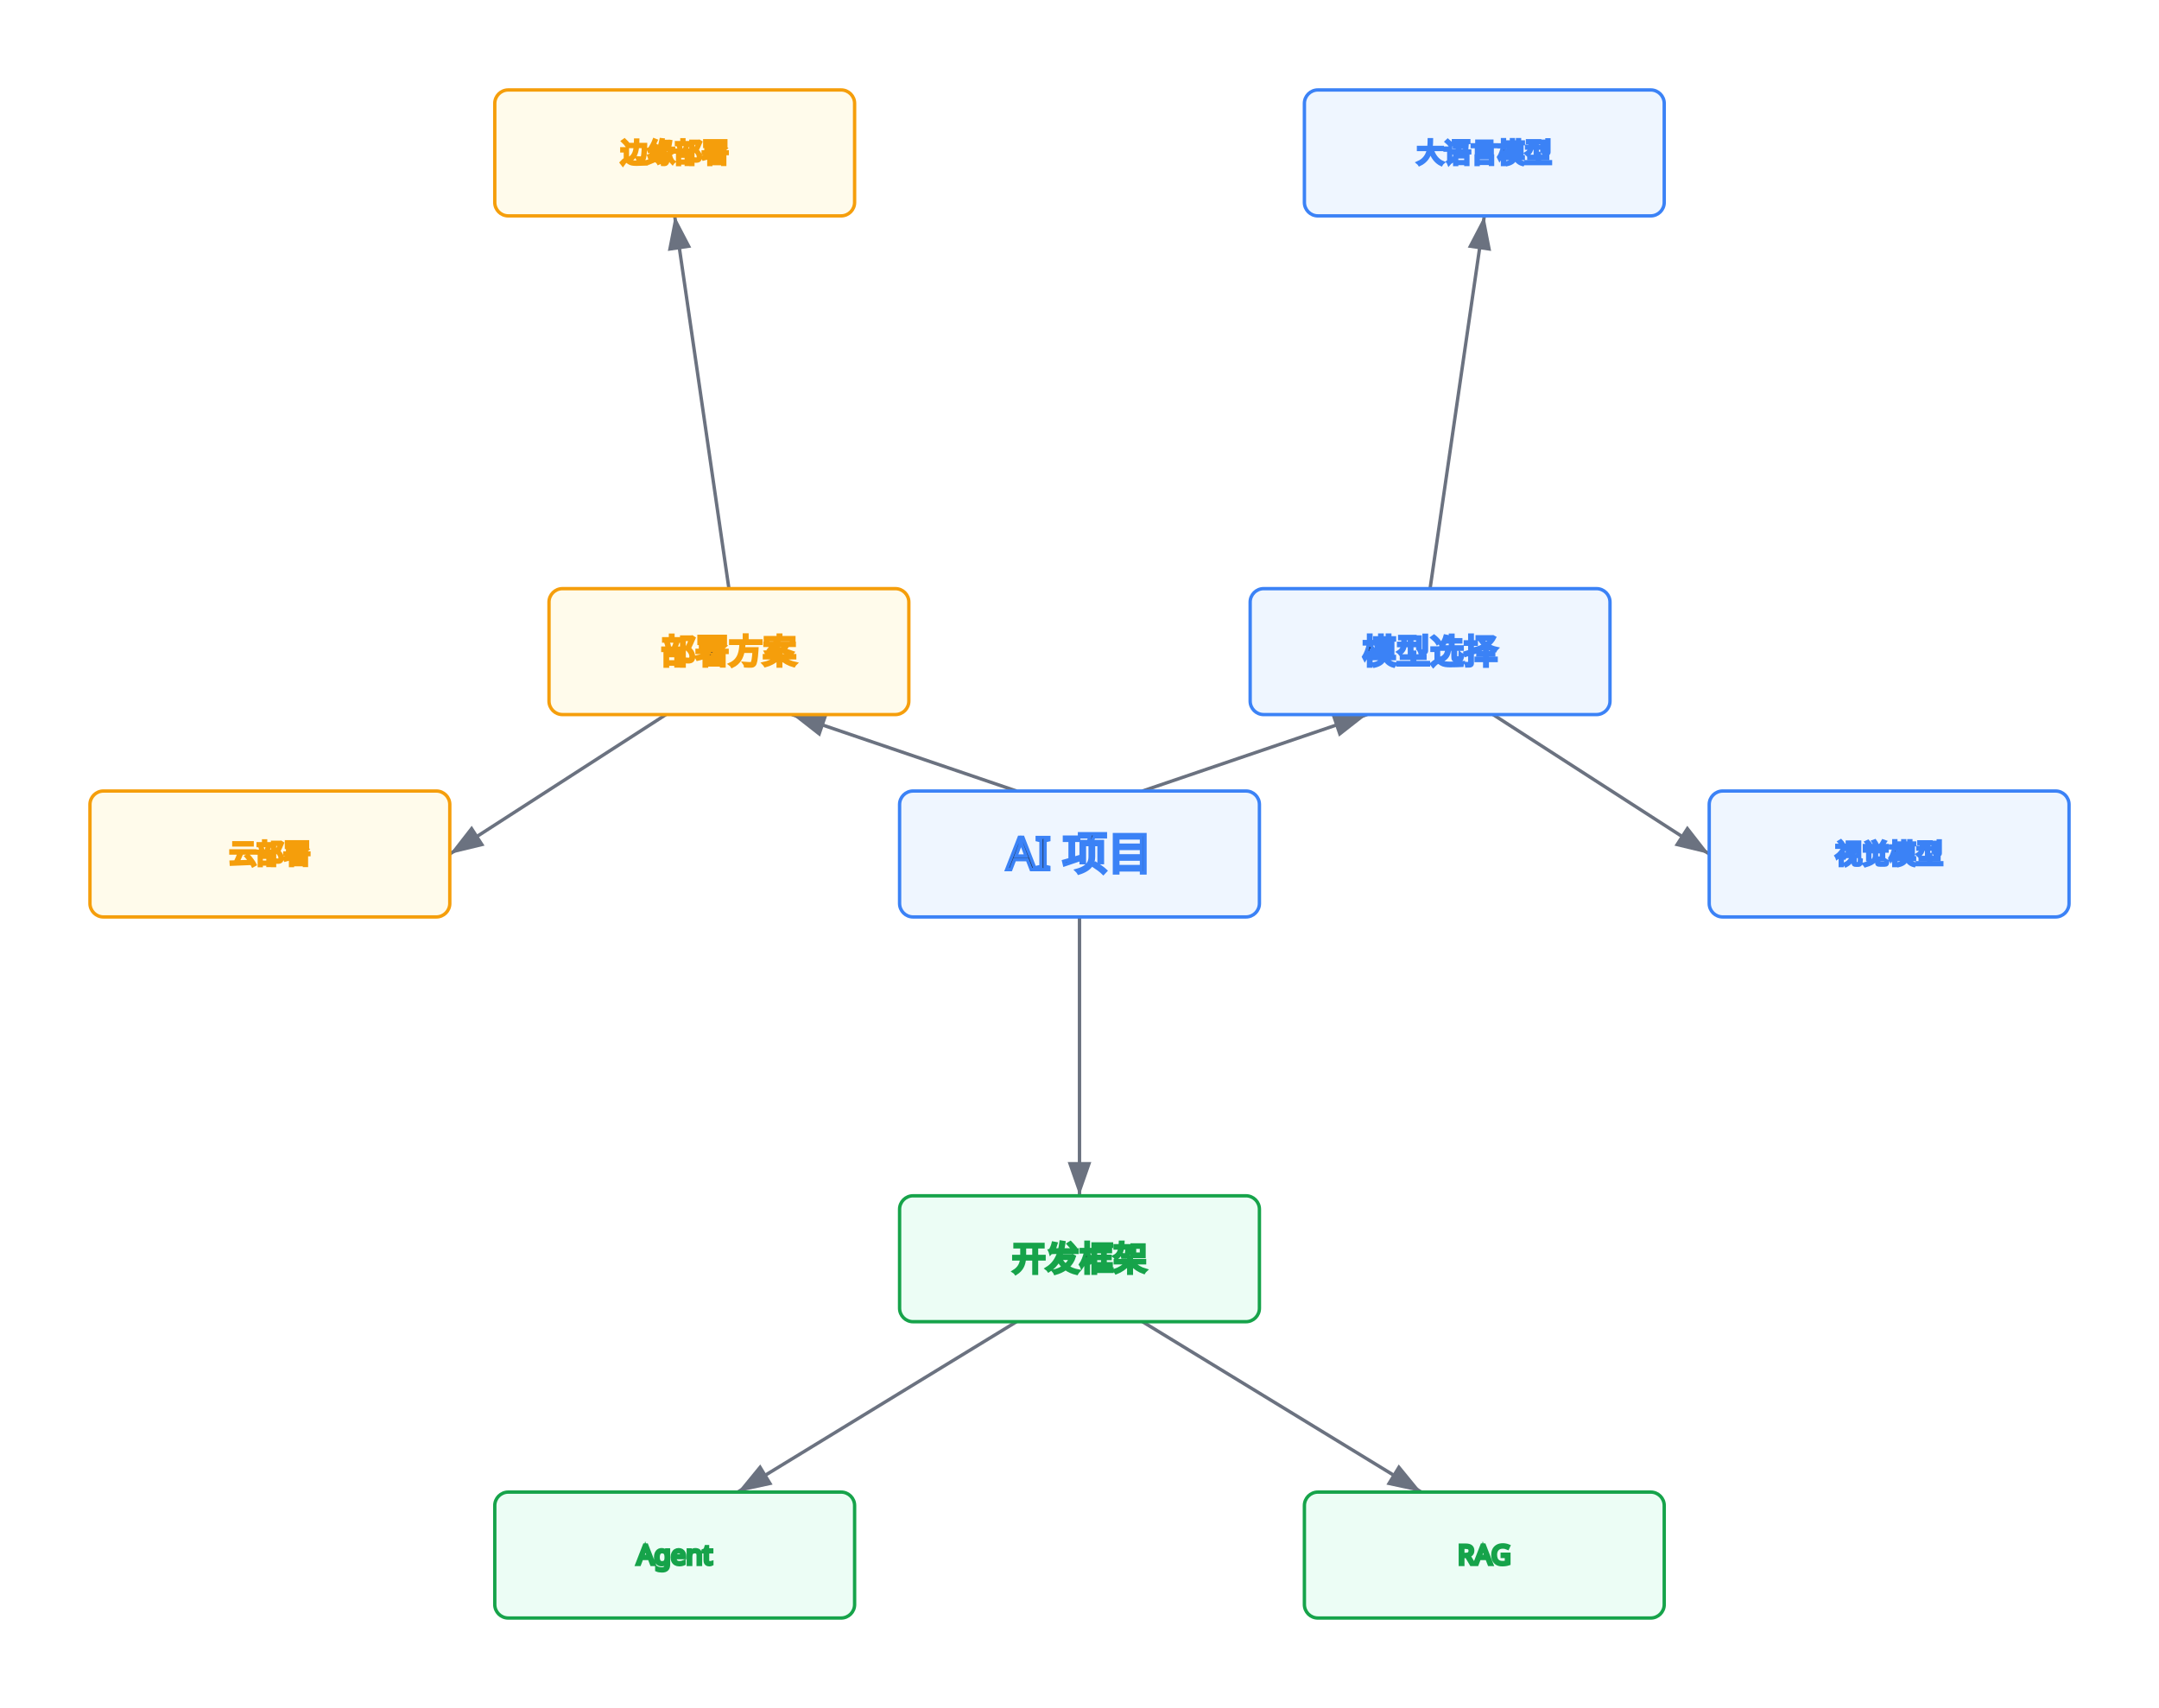
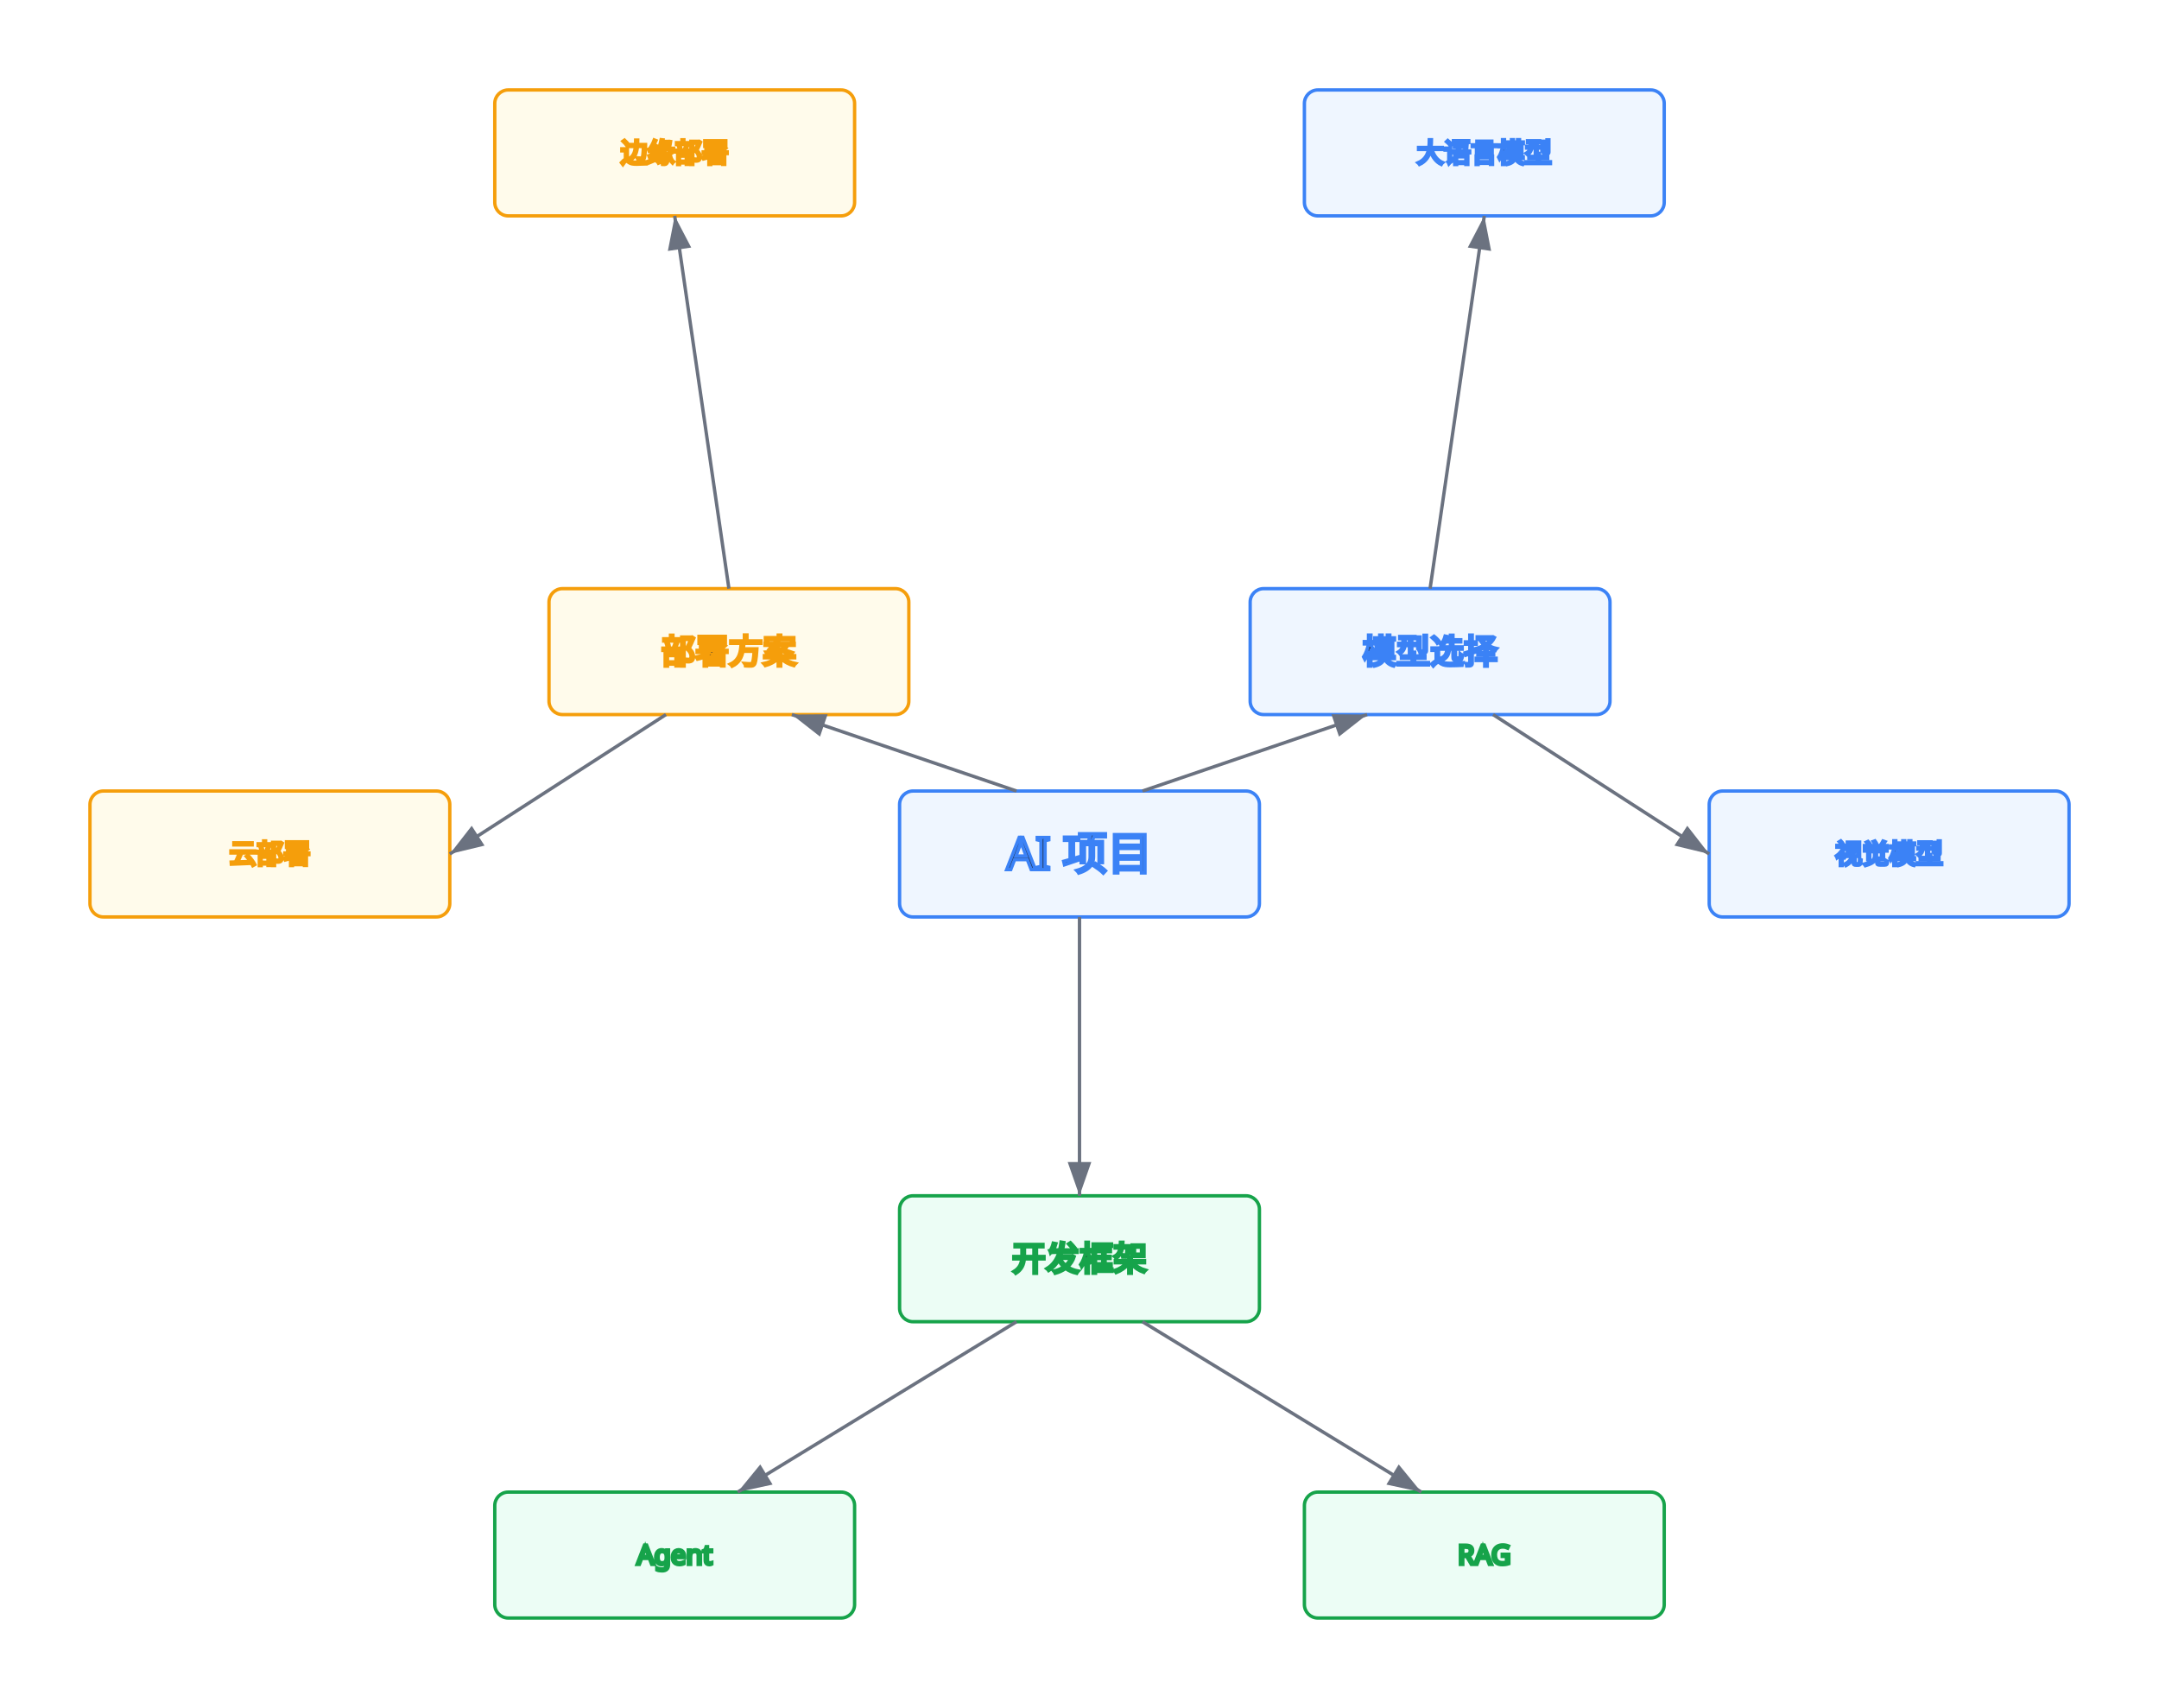
<svg xmlns="http://www.w3.org/2000/svg" width="960" height="759.538" viewBox="0 0 960 759.538">
  <defs>
    <marker id="arrowhead" markerWidth="10" markerHeight="7" refX="10" refY="3.5" orient="auto">
      <polygon points="0 0, 10 3.5, 0 7" fill="#6b7280" />
    </marker>
    <marker id="arrowhead-purple" markerWidth="10" markerHeight="7" refX="10" refY="3.5" orient="auto">
      <polygon points="0 0, 10 3.5, 0 7" fill="#7c3aed" />
    </marker>
  </defs>
-   <style>.lgdl-anchors{opacity:0;pointer-events:none;transition:opacity .12s ease}.lgdl-node:hover + .lgdl-anchors,.lgdl-class:hover + .lgdl-anchors{opacity:1}</style>
+   <style>.lgdl-anchors,.lgdl-edge-anchors{opacity:0;pointer-events:none;transition:opacity .12s ease}.lgdl-node:hover + .lgdl-anchors,.lgdl-class:hover + .lgdl-anchors{opacity:1}.lgdl-edge:hover + .lgdl-edge-anchors,.lgdl-aggregate-edge:hover + .lgdl-edge-anchors{opacity:1}</style>
  <rect x="0" y="0" width="960" height="759.538" fill="#ffffff" />
-   <g class="lgdl-edge">
-     <path d="M 508,351.769 L 607.885,317.769" fill="none" stroke="#6b7280" stroke-width="1.5" marker-end="url(#arrowhead)" />
-   </g>
-   <g class="lgdl-edge">
-     <path d="M 480,407.769 L 480,531.769" fill="none" stroke="#6b7280" stroke-width="1.5" marker-end="url(#arrowhead)" />
-   </g>
-   <g class="lgdl-edge">
-     <path d="M 452,351.769 L 352.115,317.769" fill="none" stroke="#6b7280" stroke-width="1.5" marker-end="url(#arrowhead)" />
-   </g>
-   <g class="lgdl-edge">
-     <path d="M 635.885,261.769 L 660,96" fill="none" stroke="#6b7280" stroke-width="1.5" marker-end="url(#arrowhead)" />
-   </g>
-   <g class="lgdl-edge">
-     <path d="M 663.885,317.769 L 760,379.769" fill="none" stroke="#6b7280" stroke-width="1.5" marker-end="url(#arrowhead)" />
-   </g>
-   <g class="lgdl-edge">
-     <path d="M 508,587.769 L 632,663.538" fill="none" stroke="#6b7280" stroke-width="1.5" marker-end="url(#arrowhead)" />
-   </g>
-   <g class="lgdl-edge">
-     <path d="M 452,587.769 L 328,663.538" fill="none" stroke="#6b7280" stroke-width="1.5" marker-end="url(#arrowhead)" />
-   </g>
-   <g class="lgdl-edge">
-     <path d="M 296.115,317.769 L 200,379.769" fill="none" stroke="#6b7280" stroke-width="1.5" marker-end="url(#arrowhead)" />
-   </g>
-   <g class="lgdl-edge">
-     <path d="M 324.115,261.769 L 300,96" fill="none" stroke="#6b7280" stroke-width="1.5" marker-end="url(#arrowhead)" />
-   </g>
  <g class="lgdl-node" fill="#eff6ff" stroke="#3b82f6" stroke-width="1.5">
    <rect x="400" y="351.769" width="160" height="56" rx="6" ry="6" />
    <text x="480" y="379.769" font-family="'Segoe UI', 'PingFang SC', 'Microsoft YaHei', sans-serif" font-size="20" fill="#1f2937" text-anchor="middle" dominant-baseline="middle">AI 项目</text>
  </g>
  <g class="lgdl-anchors">
    <circle cx="560.0" cy="379.8" r="3" fill="#3b82f6" />
    <circle cx="508.0" cy="407.8" r="3" fill="#3b82f6" />
    <circle cx="480.0" cy="407.8" r="3" fill="#3b82f6" />
    <circle cx="452.0" cy="407.8" r="3" fill="#3b82f6" />
    <circle cx="400.0" cy="379.8" r="3" fill="#3b82f6" />
    <circle cx="452.0" cy="351.8" r="3" fill="#3b82f6" />
    <circle cx="480.0" cy="351.8" r="3" fill="#3b82f6" />
    <circle cx="508.0" cy="351.8" r="3" fill="#3b82f6" />
  </g>
  <g class="lgdl-node" fill="#eff6ff" stroke="#3b82f6" stroke-width="1.5">
    <rect x="555.885" y="261.769" width="160" height="56" rx="6" ry="6" />
    <text x="635.885" y="289.769" font-family="'Segoe UI', 'PingFang SC', 'Microsoft YaHei', sans-serif" font-size="15" fill="#1f2937" text-anchor="middle" dominant-baseline="middle">模型选择</text>
  </g>
  <g class="lgdl-anchors">
    <circle cx="715.9" cy="289.8" r="3" fill="#3b82f6" />
    <circle cx="663.9" cy="317.8" r="3" fill="#3b82f6" />
    <circle cx="635.9" cy="317.8" r="3" fill="#3b82f6" />
    <circle cx="607.9" cy="317.8" r="3" fill="#3b82f6" />
    <circle cx="555.9" cy="289.8" r="3" fill="#3b82f6" />
    <circle cx="607.9" cy="261.8" r="3" fill="#3b82f6" />
    <circle cx="635.9" cy="261.8" r="3" fill="#3b82f6" />
    <circle cx="663.9" cy="261.8" r="3" fill="#3b82f6" />
  </g>
  <g class="lgdl-node" fill="#ecfdf5" stroke="#16a34a" stroke-width="1.5">
    <rect x="400" y="531.769" width="160" height="56" rx="6" ry="6" />
    <text x="480" y="559.769" font-family="'Segoe UI', 'PingFang SC', 'Microsoft YaHei', sans-serif" font-size="15" fill="#1f2937" text-anchor="middle" dominant-baseline="middle">开发框架</text>
  </g>
  <g class="lgdl-anchors">
    <circle cx="560.0" cy="559.8" r="3" fill="#16a34a" />
    <circle cx="508.0" cy="587.8" r="3" fill="#16a34a" />
    <circle cx="480.0" cy="587.8" r="3" fill="#16a34a" />
    <circle cx="452.0" cy="587.8" r="3" fill="#16a34a" />
    <circle cx="400.0" cy="559.8" r="3" fill="#16a34a" />
    <circle cx="452.0" cy="531.8" r="3" fill="#16a34a" />
    <circle cx="480.0" cy="531.8" r="3" fill="#16a34a" />
    <circle cx="508.0" cy="531.8" r="3" fill="#16a34a" />
  </g>
  <g class="lgdl-node" fill="#fffbeb" stroke="#f59e0b" stroke-width="1.5">
    <rect x="244.115" y="261.769" width="160" height="56" rx="6" ry="6" />
    <text x="324.115" y="289.769" font-family="'Segoe UI', 'PingFang SC', 'Microsoft YaHei', sans-serif" font-size="15" fill="#1f2937" text-anchor="middle" dominant-baseline="middle">部署方案</text>
  </g>
  <g class="lgdl-anchors">
    <circle cx="404.1" cy="289.8" r="3" fill="#f59e0b" />
    <circle cx="352.1" cy="317.8" r="3" fill="#f59e0b" />
    <circle cx="324.1" cy="317.8" r="3" fill="#f59e0b" />
    <circle cx="296.1" cy="317.8" r="3" fill="#f59e0b" />
    <circle cx="244.1" cy="289.8" r="3" fill="#f59e0b" />
    <circle cx="296.1" cy="261.8" r="3" fill="#f59e0b" />
    <circle cx="324.1" cy="261.8" r="3" fill="#f59e0b" />
    <circle cx="352.1" cy="261.8" r="3" fill="#f59e0b" />
  </g>
  <g class="lgdl-node" fill="#eff6ff" stroke="#3b82f6" stroke-width="1.5">
    <rect x="580" y="40" width="160" height="56" rx="6" ry="6" />
    <text x="660" y="68" font-family="'Segoe UI', 'PingFang SC', 'Microsoft YaHei', sans-serif" font-size="12" fill="#1f2937" text-anchor="middle" dominant-baseline="middle">大语言模型</text>
  </g>
  <g class="lgdl-anchors">
    <circle cx="740.0" cy="68.0" r="3" fill="#3b82f6" />
    <circle cx="688.0" cy="96.0" r="3" fill="#3b82f6" />
    <circle cx="660.0" cy="96.0" r="3" fill="#3b82f6" />
    <circle cx="632.0" cy="96.0" r="3" fill="#3b82f6" />
    <circle cx="580.0" cy="68.0" r="3" fill="#3b82f6" />
    <circle cx="632.0" cy="40.0" r="3" fill="#3b82f6" />
    <circle cx="660.0" cy="40.0" r="3" fill="#3b82f6" />
    <circle cx="688.0" cy="40.0" r="3" fill="#3b82f6" />
  </g>
  <g class="lgdl-node" fill="#eff6ff" stroke="#3b82f6" stroke-width="1.5">
    <rect x="760" y="351.769" width="160" height="56" rx="6" ry="6" />
    <text x="840" y="379.769" font-family="'Segoe UI', 'PingFang SC', 'Microsoft YaHei', sans-serif" font-size="12" fill="#1f2937" text-anchor="middle" dominant-baseline="middle">视觉模型</text>
  </g>
  <g class="lgdl-anchors">
    <circle cx="920.0" cy="379.8" r="3" fill="#3b82f6" />
    <circle cx="868.0" cy="407.8" r="3" fill="#3b82f6" />
    <circle cx="840.0" cy="407.8" r="3" fill="#3b82f6" />
    <circle cx="812.0" cy="407.8" r="3" fill="#3b82f6" />
    <circle cx="760.0" cy="379.8" r="3" fill="#3b82f6" />
    <circle cx="812.0" cy="351.8" r="3" fill="#3b82f6" />
    <circle cx="840.0" cy="351.8" r="3" fill="#3b82f6" />
    <circle cx="868.0" cy="351.8" r="3" fill="#3b82f6" />
  </g>
  <g class="lgdl-node" fill="#ecfdf5" stroke="#16a34a" stroke-width="1.5">
    <rect x="580" y="663.538" width="160" height="56" rx="6" ry="6" />
    <text x="660" y="691.538" font-family="'Segoe UI', 'PingFang SC', 'Microsoft YaHei', sans-serif" font-size="12" fill="#1f2937" text-anchor="middle" dominant-baseline="middle">RAG</text>
  </g>
  <g class="lgdl-anchors">
    <circle cx="740.0" cy="691.5" r="3" fill="#16a34a" />
    <circle cx="688.0" cy="719.5" r="3" fill="#16a34a" />
    <circle cx="660.0" cy="719.5" r="3" fill="#16a34a" />
    <circle cx="632.0" cy="719.5" r="3" fill="#16a34a" />
    <circle cx="580.0" cy="691.5" r="3" fill="#16a34a" />
    <circle cx="632.0" cy="663.5" r="3" fill="#16a34a" />
    <circle cx="660.0" cy="663.5" r="3" fill="#16a34a" />
    <circle cx="688.0" cy="663.5" r="3" fill="#16a34a" />
  </g>
  <g class="lgdl-node" fill="#ecfdf5" stroke="#16a34a" stroke-width="1.5">
    <rect x="220" y="663.538" width="160" height="56" rx="6" ry="6" />
    <text x="300" y="691.538" font-family="'Segoe UI', 'PingFang SC', 'Microsoft YaHei', sans-serif" font-size="12" fill="#1f2937" text-anchor="middle" dominant-baseline="middle">Agent</text>
  </g>
  <g class="lgdl-anchors">
    <circle cx="380.0" cy="691.5" r="3" fill="#16a34a" />
    <circle cx="328.0" cy="719.5" r="3" fill="#16a34a" />
    <circle cx="300.0" cy="719.5" r="3" fill="#16a34a" />
    <circle cx="272.0" cy="719.5" r="3" fill="#16a34a" />
    <circle cx="220.0" cy="691.5" r="3" fill="#16a34a" />
    <circle cx="272.0" cy="663.5" r="3" fill="#16a34a" />
    <circle cx="300.0" cy="663.5" r="3" fill="#16a34a" />
    <circle cx="328.0" cy="663.5" r="3" fill="#16a34a" />
  </g>
  <g class="lgdl-node" fill="#fffbeb" stroke="#f59e0b" stroke-width="1.5">
    <rect x="40" y="351.769" width="160" height="56" rx="6" ry="6" />
    <text x="120" y="379.769" font-family="'Segoe UI', 'PingFang SC', 'Microsoft YaHei', sans-serif" font-size="12" fill="#1f2937" text-anchor="middle" dominant-baseline="middle">云部署</text>
  </g>
  <g class="lgdl-anchors">
    <circle cx="200.0" cy="379.8" r="3" fill="#f59e0b" />
    <circle cx="148.0" cy="407.8" r="3" fill="#f59e0b" />
    <circle cx="120.0" cy="407.8" r="3" fill="#f59e0b" />
    <circle cx="92.0" cy="407.8" r="3" fill="#f59e0b" />
    <circle cx="40.0" cy="379.8" r="3" fill="#f59e0b" />
    <circle cx="92.0" cy="351.8" r="3" fill="#f59e0b" />
    <circle cx="120.0" cy="351.8" r="3" fill="#f59e0b" />
    <circle cx="148.0" cy="351.8" r="3" fill="#f59e0b" />
  </g>
  <g class="lgdl-node" fill="#fffbeb" stroke="#f59e0b" stroke-width="1.5">
    <rect x="220" y="40" width="160" height="56" rx="6" ry="6" />
    <text x="300" y="68" font-family="'Segoe UI', 'PingFang SC', 'Microsoft YaHei', sans-serif" font-size="12" fill="#1f2937" text-anchor="middle" dominant-baseline="middle">边缘部署</text>
  </g>
  <g class="lgdl-anchors">
    <circle cx="380.0" cy="68.0" r="3" fill="#f59e0b" />
    <circle cx="328.0" cy="96.0" r="3" fill="#f59e0b" />
    <circle cx="300.0" cy="96.0" r="3" fill="#f59e0b" />
    <circle cx="272.0" cy="96.0" r="3" fill="#f59e0b" />
    <circle cx="220.0" cy="68.0" r="3" fill="#f59e0b" />
    <circle cx="272.0" cy="40.0" r="3" fill="#f59e0b" />
    <circle cx="300.0" cy="40.0" r="3" fill="#f59e0b" />
    <circle cx="328.0" cy="40.0" r="3" fill="#f59e0b" />
  </g>
+   <g class="lgdl-edge">
+     <path d="M 508,351.769 L 607.885,317.769" fill="none" stroke="#6b7280" stroke-width="1.5" marker-end="url(#arrowhead)" />
+   </g>
+   <g class="lgdl-edge-anchors">
+     <circle cx="508.0" cy="351.8" r="3.5" fill="#6b7280" />
+     <circle cx="607.9" cy="317.8" r="3.5" fill="#6b7280" />
+   </g>
+   <g class="lgdl-edge">
+     <path d="M 480,407.769 L 480,531.769" fill="none" stroke="#6b7280" stroke-width="1.5" marker-end="url(#arrowhead)" />
+   </g>
+   <g class="lgdl-edge-anchors">
+     <circle cx="480.0" cy="407.8" r="3.5" fill="#6b7280" />
+     <circle cx="480.0" cy="531.8" r="3.5" fill="#6b7280" />
+   </g>
+   <g class="lgdl-edge">
+     <path d="M 452,351.769 L 352.115,317.769" fill="none" stroke="#6b7280" stroke-width="1.5" marker-end="url(#arrowhead)" />
+   </g>
+   <g class="lgdl-edge-anchors">
+     <circle cx="452.0" cy="351.8" r="3.5" fill="#6b7280" />
+     <circle cx="352.1" cy="317.8" r="3.5" fill="#6b7280" />
+   </g>
+   <g class="lgdl-edge">
+     <path d="M 635.885,261.769 L 660,96" fill="none" stroke="#6b7280" stroke-width="1.5" marker-end="url(#arrowhead)" />
+   </g>
+   <g class="lgdl-edge-anchors">
+     <circle cx="635.9" cy="261.8" r="3.5" fill="#6b7280" />
+     <circle cx="660.0" cy="96.0" r="3.5" fill="#6b7280" />
+   </g>
+   <g class="lgdl-edge">
+     <path d="M 663.885,317.769 L 760,379.769" fill="none" stroke="#6b7280" stroke-width="1.5" marker-end="url(#arrowhead)" />
+   </g>
+   <g class="lgdl-edge-anchors">
+     <circle cx="663.9" cy="317.8" r="3.5" fill="#6b7280" />
+     <circle cx="760.0" cy="379.8" r="3.5" fill="#6b7280" />
+   </g>
+   <g class="lgdl-edge">
+     <path d="M 508,587.769 L 632,663.538" fill="none" stroke="#6b7280" stroke-width="1.5" marker-end="url(#arrowhead)" />
+   </g>
+   <g class="lgdl-edge-anchors">
+     <circle cx="508.0" cy="587.8" r="3.5" fill="#6b7280" />
+     <circle cx="632.0" cy="663.5" r="3.5" fill="#6b7280" />
+   </g>
+   <g class="lgdl-edge">
+     <path d="M 452,587.769 L 328,663.538" fill="none" stroke="#6b7280" stroke-width="1.5" marker-end="url(#arrowhead)" />
+   </g>
+   <g class="lgdl-edge-anchors">
+     <circle cx="452.0" cy="587.8" r="3.5" fill="#6b7280" />
+     <circle cx="328.0" cy="663.5" r="3.5" fill="#6b7280" />
+   </g>
+   <g class="lgdl-edge">
+     <path d="M 296.115,317.769 L 200,379.769" fill="none" stroke="#6b7280" stroke-width="1.5" marker-end="url(#arrowhead)" />
+   </g>
+   <g class="lgdl-edge-anchors">
+     <circle cx="296.1" cy="317.8" r="3.5" fill="#6b7280" />
+     <circle cx="200.0" cy="379.8" r="3.5" fill="#6b7280" />
+   </g>
+   <g class="lgdl-edge">
+     <path d="M 324.115,261.769 L 300,96" fill="none" stroke="#6b7280" stroke-width="1.5" marker-end="url(#arrowhead)" />
+   </g>
+   <g class="lgdl-edge-anchors">
+     <circle cx="324.1" cy="261.8" r="3.5" fill="#6b7280" />
+     <circle cx="300.0" cy="96.0" r="3.5" fill="#6b7280" />
+   </g>
</svg>
